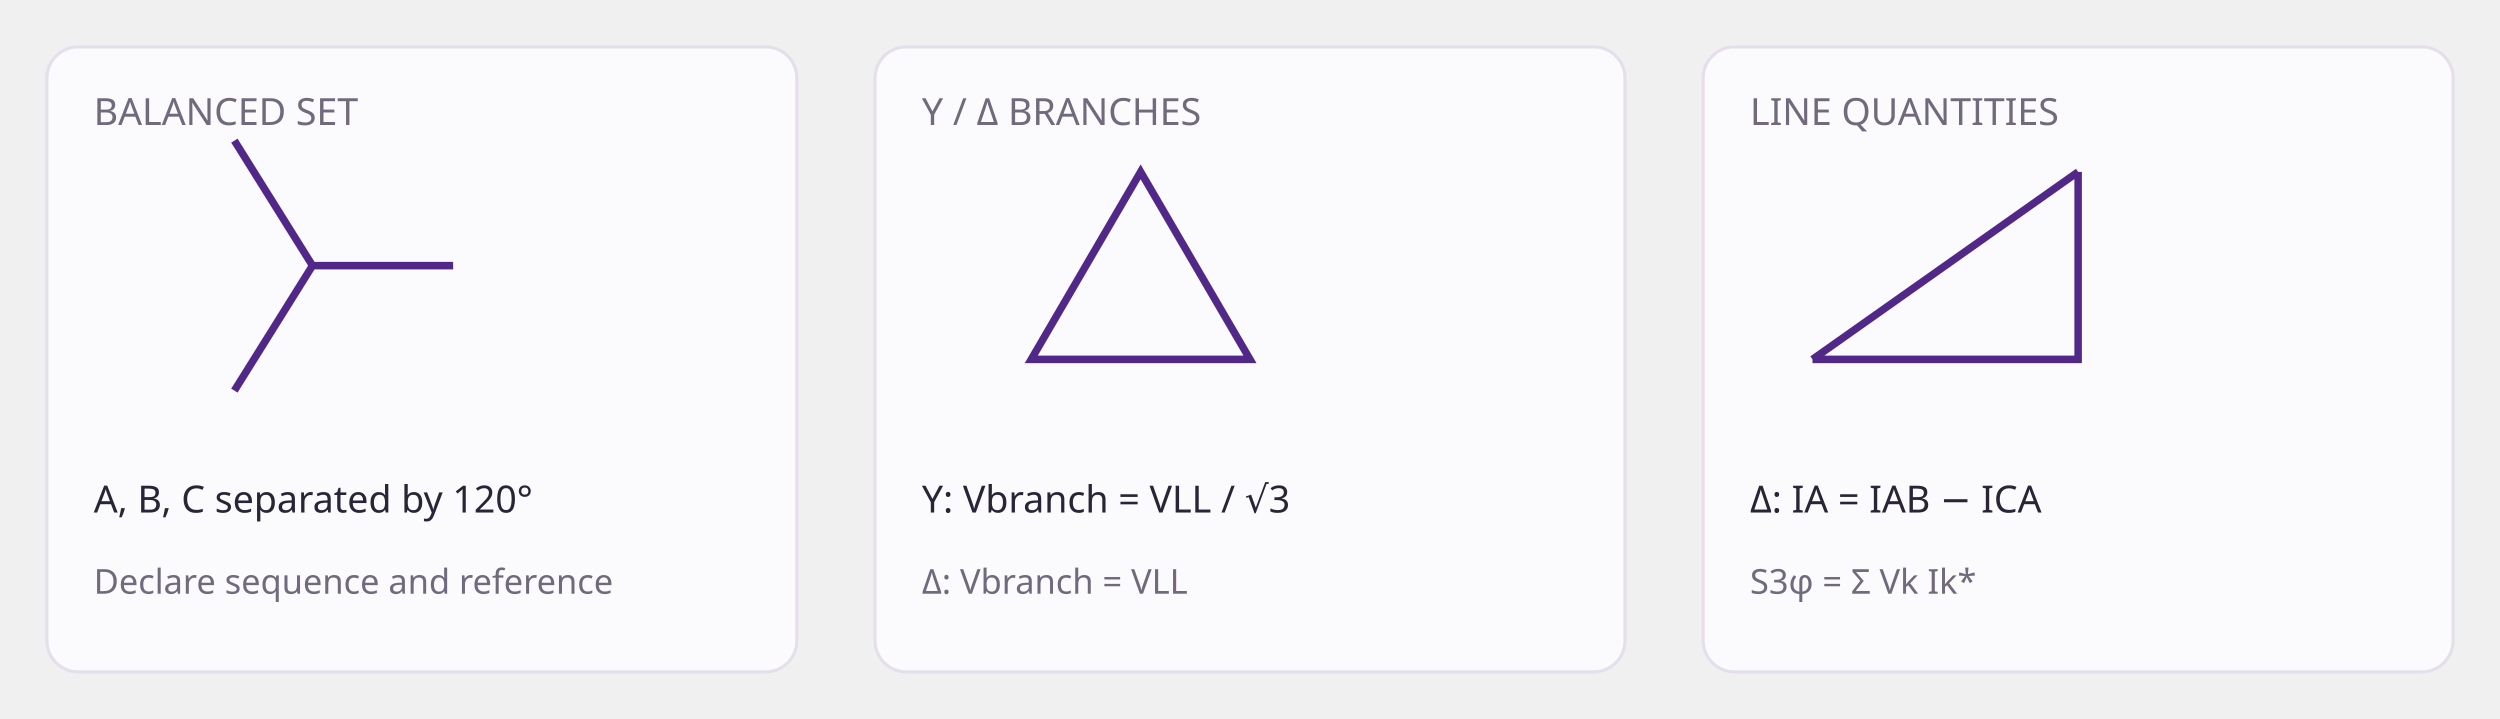
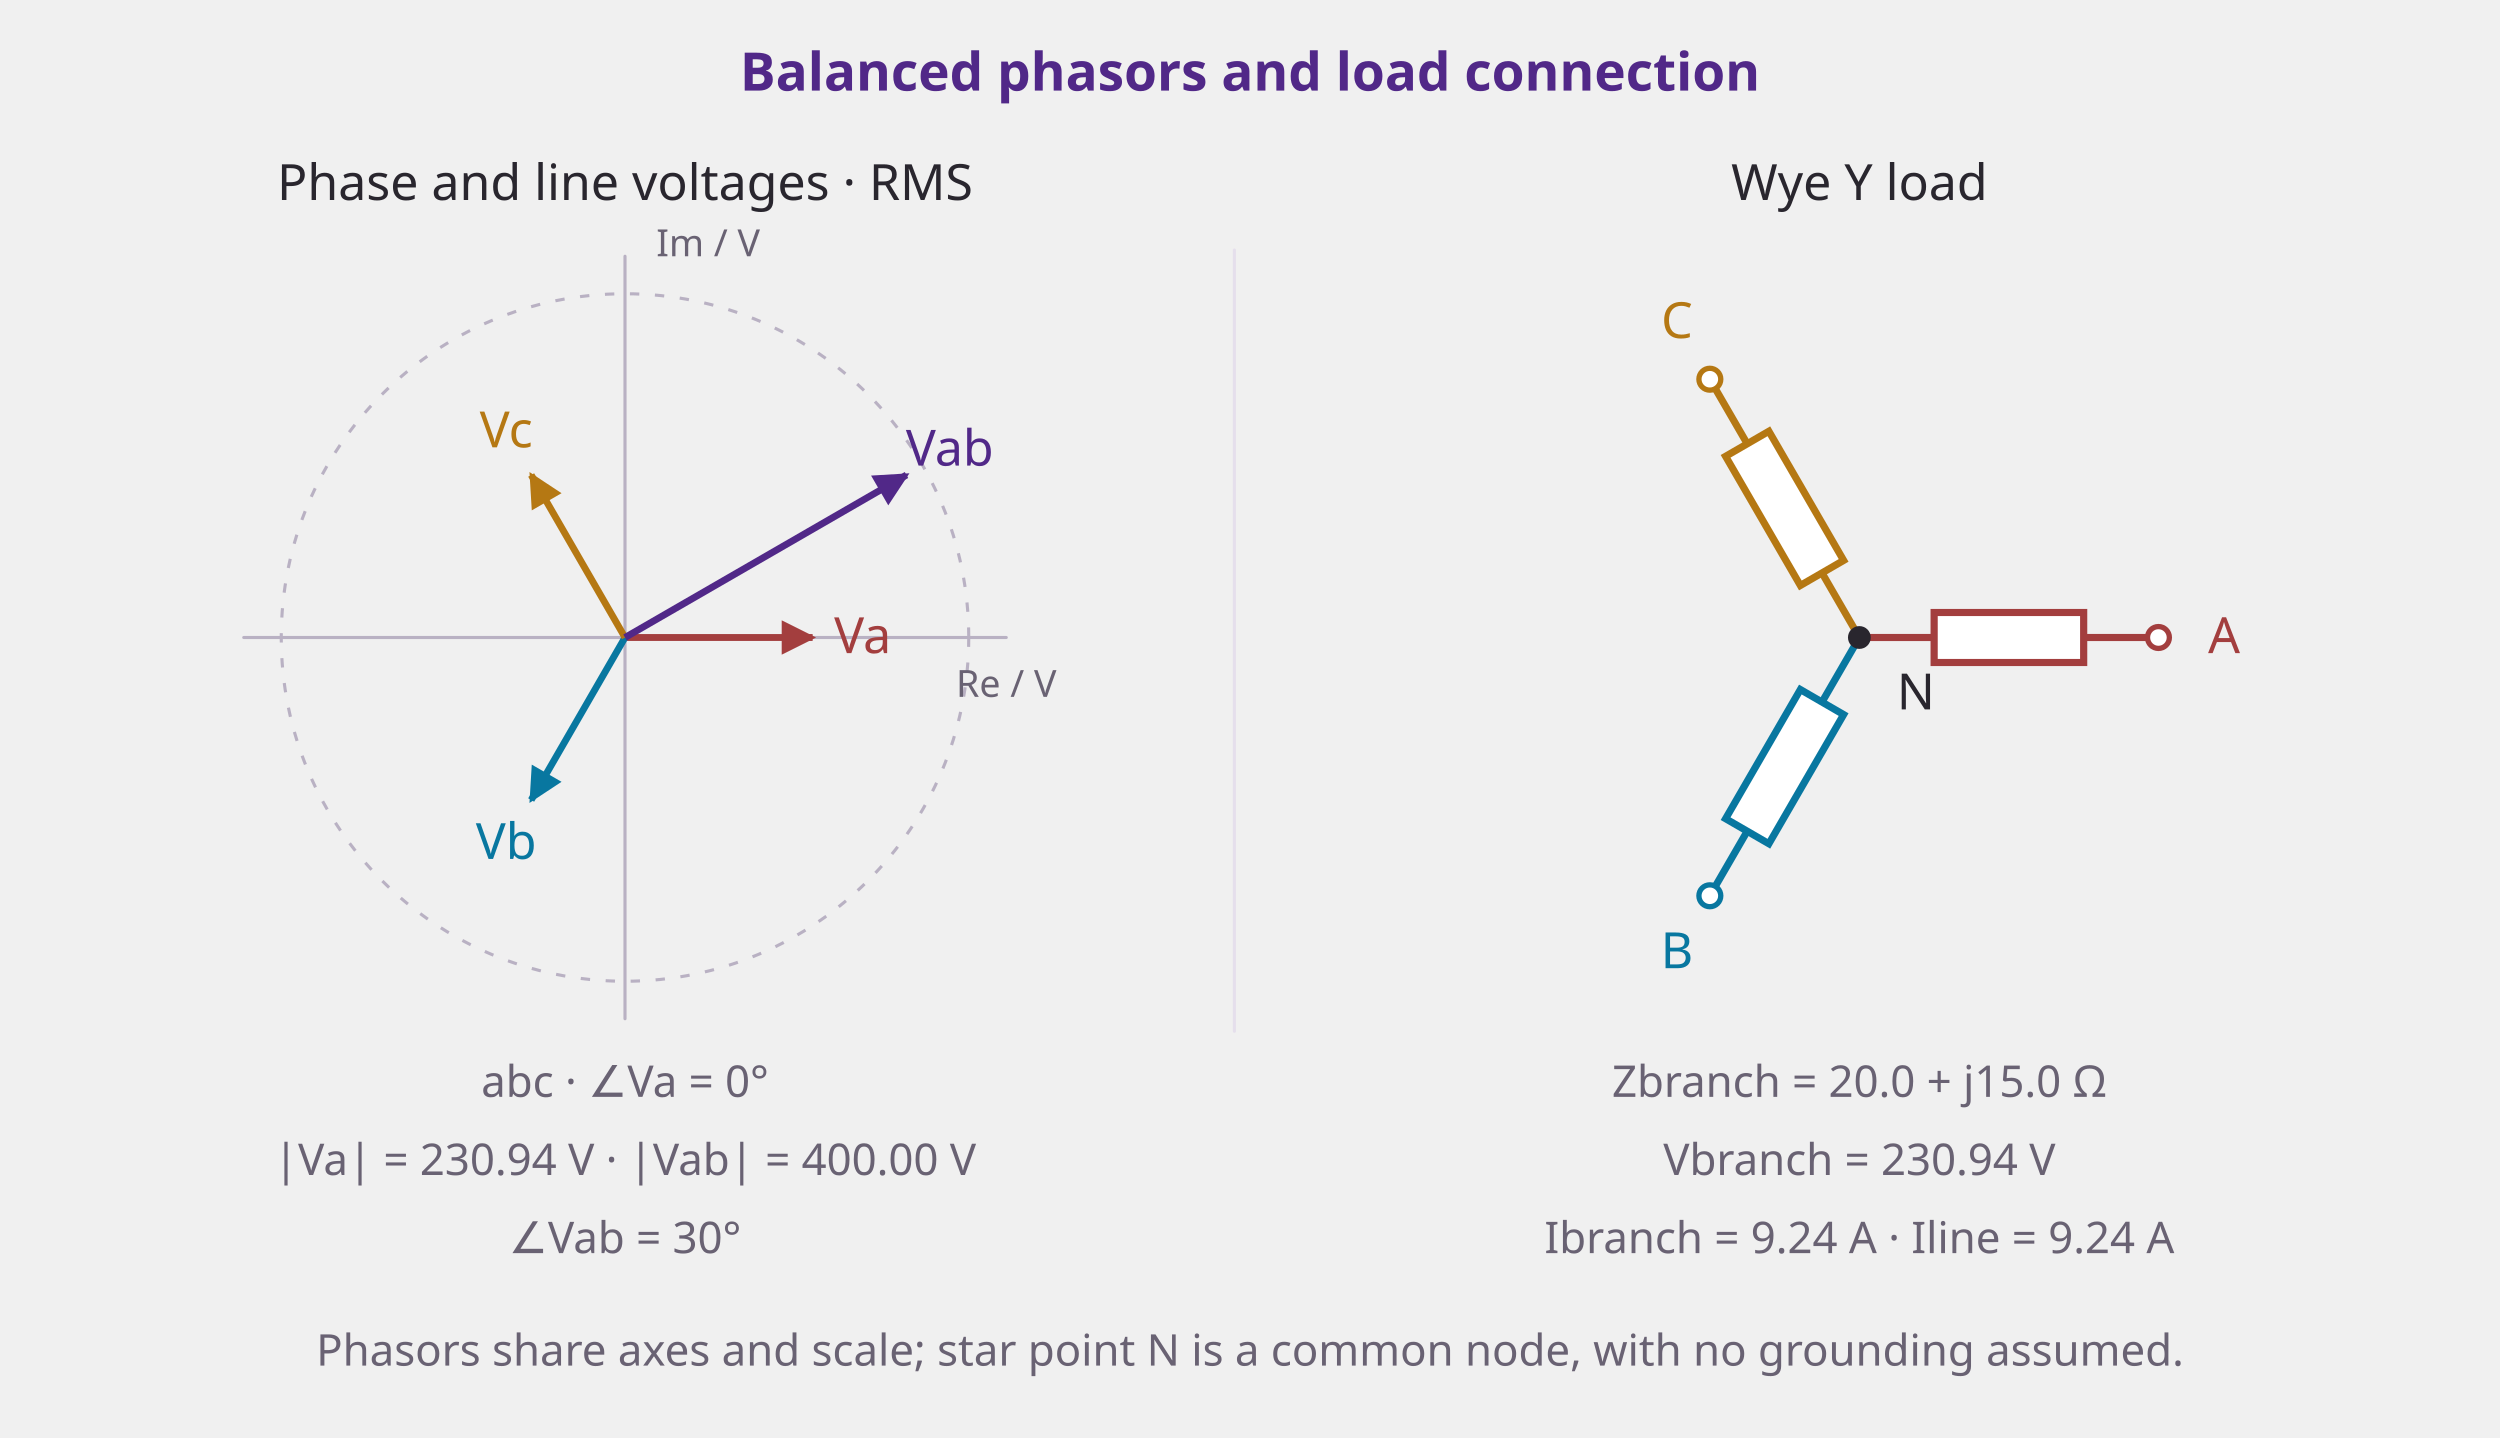
- <svg xmlns="http://www.w3.org/2000/svg" viewBox="0 0 800 230" role="img" aria-labelledby="title desc">
-   <g font-family="system-ui,sans-serif" fill="#292536">
-     <g>
-       <rect x="15" y="15" width="240" height="200" rx="10" fill="#fbfafc" stroke="#e4dfea" />
-       <text x="30" y="40" font-size="12" fill="#706a7c">BALANCED SET</text>
-       <g stroke="#512888" stroke-width="2.4" fill="none">
-         <path d="M100 85h45M100 85l-25-40M100 85l-25 40" />
-       </g>
-       <text x="30" y="164" font-size="12">A, B, C separated by 120°</text>
-       <text x="30" y="190" font-size="11" fill="#706a7c">Declare sequence and reference</text>
-     </g>
-     <g>
-       <rect x="280" y="15" width="240" height="200" rx="10" fill="#fbfafc" stroke="#e4dfea" />
-       <text x="295" y="40" font-size="12" fill="#706a7c">Y / Δ BRANCHES</text>
-       <g stroke="#512888" stroke-width="2.4" fill="none">
-         <path d="M330 115l35-60 35 60Z" />
-       </g>
-       <text x="295" y="164" font-size="12">Y: Vbranch = VLL / √3</text>
-       <text x="295" y="190" font-size="11" fill="#706a7c">Δ: Vbranch = VLL</text>
-     </g>
-     <g>
-       <rect x="545" y="15" width="240" height="200" rx="10" fill="#fbfafc" stroke="#e4dfea" />
-       <text x="560" y="40" font-size="12" fill="#706a7c">LINE QUANTITIES</text>
-       <g stroke="#512888" stroke-width="2.4" fill="none">
-         <path d="M580 115h85V55M580 115L665 55" />
-       </g>
-       <text x="560" y="164" font-size="12">Δ: IA = IAB − ICA</text>
-       <text x="560" y="190" font-size="11" fill="#706a7c">S3φ = Σ Vk Ik*</text>
-     </g>
+ <svg xmlns="http://www.w3.org/2000/svg" viewBox="0 0 800 460" role="img">
+   <style>.ed-wire{fill:none;stroke:#29262e;stroke-width:2.3;stroke-linecap:round;stroke-linejoin:round}.ed-axis{fill:none;stroke:#b9b1c3;stroke-width:1}.ed-text{font:14px system-ui,sans-serif;fill:#696273}.ed-label{font:16px system-ui,sans-serif;fill:#29262e}.ed-heading{font:600 17px system-ui,sans-serif;fill:#512888}.ed-math{font:italic 21px Georgia,"Times New Roman",serif;fill:#29262e}.ed-small{font:12px system-ui,sans-serif;fill:#696273}.ed-core{stroke:#8b8691;stroke-width:1.4;fill:none}.stage-circuit-wire{fill:none;stroke:#29262e;stroke-width:2.4;stroke-linecap:round;stroke-linejoin:round}.stage-circuit-core{fill:none;stroke:#8b8691;stroke-width:1.4}.stage-circuit-symbol{font:italic 22px Georgia,"Times New Roman",serif;fill:#29262e}.stage-circuit-value{font:14px system-ui,sans-serif;fill:#5a5363}.stage-circuit-heading{font:600 16px system-ui,sans-serif;fill:#512888}</style>
+   <defs>
+     <marker id="ed-three-phase-purple" viewBox="0 0 10 10" refX="9" refY="5" markerWidth="5" markerHeight="5" orient="auto">
+       <path d="M0 0L10 5L0 10Z" fill="#512888" />
+     </marker>
+     <marker id="ed-three-phase-red" viewBox="0 0 10 10" refX="9" refY="5" markerWidth="5" markerHeight="5" orient="auto">
+       <path d="M0 0L10 5L0 10Z" fill="#a33e3e" />
+     </marker>
+     <marker id="ed-three-phase-blue" viewBox="0 0 10 10" refX="9" refY="5" markerWidth="5" markerHeight="5" orient="auto">
+       <path d="M0 0L10 5L0 10Z" fill="#0877a0" />
+     </marker>
+     <marker id="ed-three-phase-gold" viewBox="0 0 10 10" refX="9" refY="5" markerWidth="5" markerHeight="5" orient="auto">
+       <path d="M0 0L10 5L0 10Z" fill="#b57813" />
+     </marker>
+     <marker id="ed-three-phase-teal" viewBox="0 0 10 10" refX="9" refY="5" markerWidth="5" markerHeight="5" orient="auto">
+       <path d="M0 0L10 5L0 10Z" fill="#087e75" />
+     </marker>
+   </defs>
+   <text x="400" y="29" text-anchor="middle" class="ed-heading">Balanced phasors and load connection</text>
+   <text x="200" y="64" text-anchor="middle" class="ed-label">Phase and line voltages · RMS</text>
+   <text x="595" y="64" text-anchor="middle" class="ed-label">Wye Y load</text>
+   <circle cx="200" cy="204" r="110" class="ed-axis" stroke-dasharray="3 5" />
+   <path d="M78 204L322 204" fill="none" stroke="#b9b1c3" stroke-width="1" stroke-linecap="round" stroke-linejoin="round" />
+   <path d="M200 82L200 326" fill="none" stroke="#b9b1c3" stroke-width="1" stroke-linecap="round" stroke-linejoin="round" />
+   <text x="322" y="223" text-anchor="middle" class="ed-small">Re / V</text>
+   <text x="210" y="82" text-anchor="start" class="ed-small">Im / V</text>
+   <g data-phasor="Va">
+     <path d="M200 204L260.044 204" fill="none" stroke="#a33e3e" stroke-width="2.2" marker-end="url(#ed-three-phase-red)" />
+     <text x="276.044" y="209" text-anchor="middle" class="ed-label" style="fill:#a33e3e">Va</text>
  </g>
+   <g data-phasor="Vb">
+     <path d="M200 204L169.978 256" fill="none" stroke="#0877a0" stroke-width="2.2" marker-end="url(#ed-three-phase-blue)" />
+     <text x="161.978" y="274.856" text-anchor="middle" class="ed-label" style="fill:#0877a0">Vb</text>
+   </g>
+   <g data-phasor="Vc">
+     <path d="M200 204L169.978 152" fill="none" stroke="#b57813" stroke-width="2.2" marker-end="url(#ed-three-phase-gold)" />
+     <text x="161.978" y="143.144" text-anchor="middle" class="ed-label" style="fill:#b57813">Vc</text>
+   </g>
+   <g data-phasor="Vab">
+     <path d="M200 204L290.067 152" fill="none" stroke="#512888" stroke-width="2.2" marker-end="url(#ed-three-phase-purple)" />
+     <text x="303.923" y="149" text-anchor="middle" class="ed-label" style="fill:#512888">Vab</text>
+   </g>
+   <path d="M395 80L395 330" fill="none" stroke="#e5dfec" stroke-width="1" stroke-linecap="round" stroke-linejoin="round" />
+   <g transform="translate(690.7 204) rotate(180)">
+     <path d="M0 0L23.925 0" fill="none" stroke="#a33e3e" stroke-width="2.3" stroke-linecap="round" stroke-linejoin="round" />
+     <path d="M71.775 0L95.7 0" fill="none" stroke="#a33e3e" stroke-width="2.3" stroke-linecap="round" stroke-linejoin="round" />
+     <rect x="23.925" y="-8" width="47.85" height="16" fill="#fff" stroke="#a33e3e" stroke-width="2.3" />
+   </g>
+   <circle cx="690.7" cy="204" r="3.5" fill="#fff" stroke="#a33e3e" stroke-width="1.7" />
+   <text x="711.7" y="209" text-anchor="middle" class="ed-label" style="fill:#a33e3e">A</text>
+   <g transform="translate(547.15 286.65) rotate(-59.93142)">
+     <path d="M0 0L23.876 0" fill="none" stroke="#0877a0" stroke-width="2.3" stroke-linecap="round" stroke-linejoin="round" />
+     <path d="M71.627 0L95.502 0" fill="none" stroke="#0877a0" stroke-width="2.3" stroke-linecap="round" stroke-linejoin="round" />
+     <rect x="23.876" y="-8" width="47.751" height="16" fill="#fff" stroke="#0877a0" stroke-width="2.3" />
+   </g>
+   <circle cx="547.15" cy="286.65" r="3.5" fill="#fff" stroke="#0877a0" stroke-width="1.7" />
+   <text x="536.628" y="309.824" text-anchor="middle" class="ed-label" style="fill:#0877a0">B</text>
+   <g transform="translate(547.15 121.35) rotate(59.93142)">
+     <path d="M0 0L23.876 0" fill="none" stroke="#b57813" stroke-width="2.3" stroke-linecap="round" stroke-linejoin="round" />
+     <path d="M71.627 0L95.502 0" fill="none" stroke="#b57813" stroke-width="2.3" stroke-linecap="round" stroke-linejoin="round" />
+     <rect x="23.876" y="-8" width="47.751" height="16" fill="#fff" stroke="#b57813" stroke-width="2.3" />
+   </g>
+   <circle cx="547.15" cy="121.35" r="3.5" fill="#fff" stroke="#b57813" stroke-width="1.7" />
+   <text x="536.628" y="108.176" text-anchor="middle" class="ed-label" style="fill:#b57813">C</text>
+   <circle cx="595" cy="204" r="2.8" fill="#29262e" stroke="#29262e" stroke-width="1.7" />
+   <text x="607" y="227" text-anchor="start" class="ed-label">N</text>
+   <text x="200" y="351" text-anchor="middle" class="ed-text">abc · ∠Va = 0°</text>
+   <text x="200" y="376" text-anchor="middle" class="ed-text">|Va| = 230.94 V · |Vab| = 400.00 V</text>
+   <text x="595" y="351" text-anchor="middle" class="ed-text">Zbranch = 20.0 + j15.0 Ω</text>
+   <text x="595" y="376" text-anchor="middle" class="ed-text">Vbranch = 230.94 V</text>
+   <text x="595" y="401" text-anchor="middle" class="ed-text">Ibranch = 9.24 A · Iline = 9.24 A</text>
+   <text x="200" y="401" text-anchor="middle" class="ed-text">∠Vab = 30°</text>
+   <text x="400" y="437" text-anchor="middle" class="ed-text">Phasors share axes and scale; star point N is a common node, with no grounding assumed.</text>
</svg>
